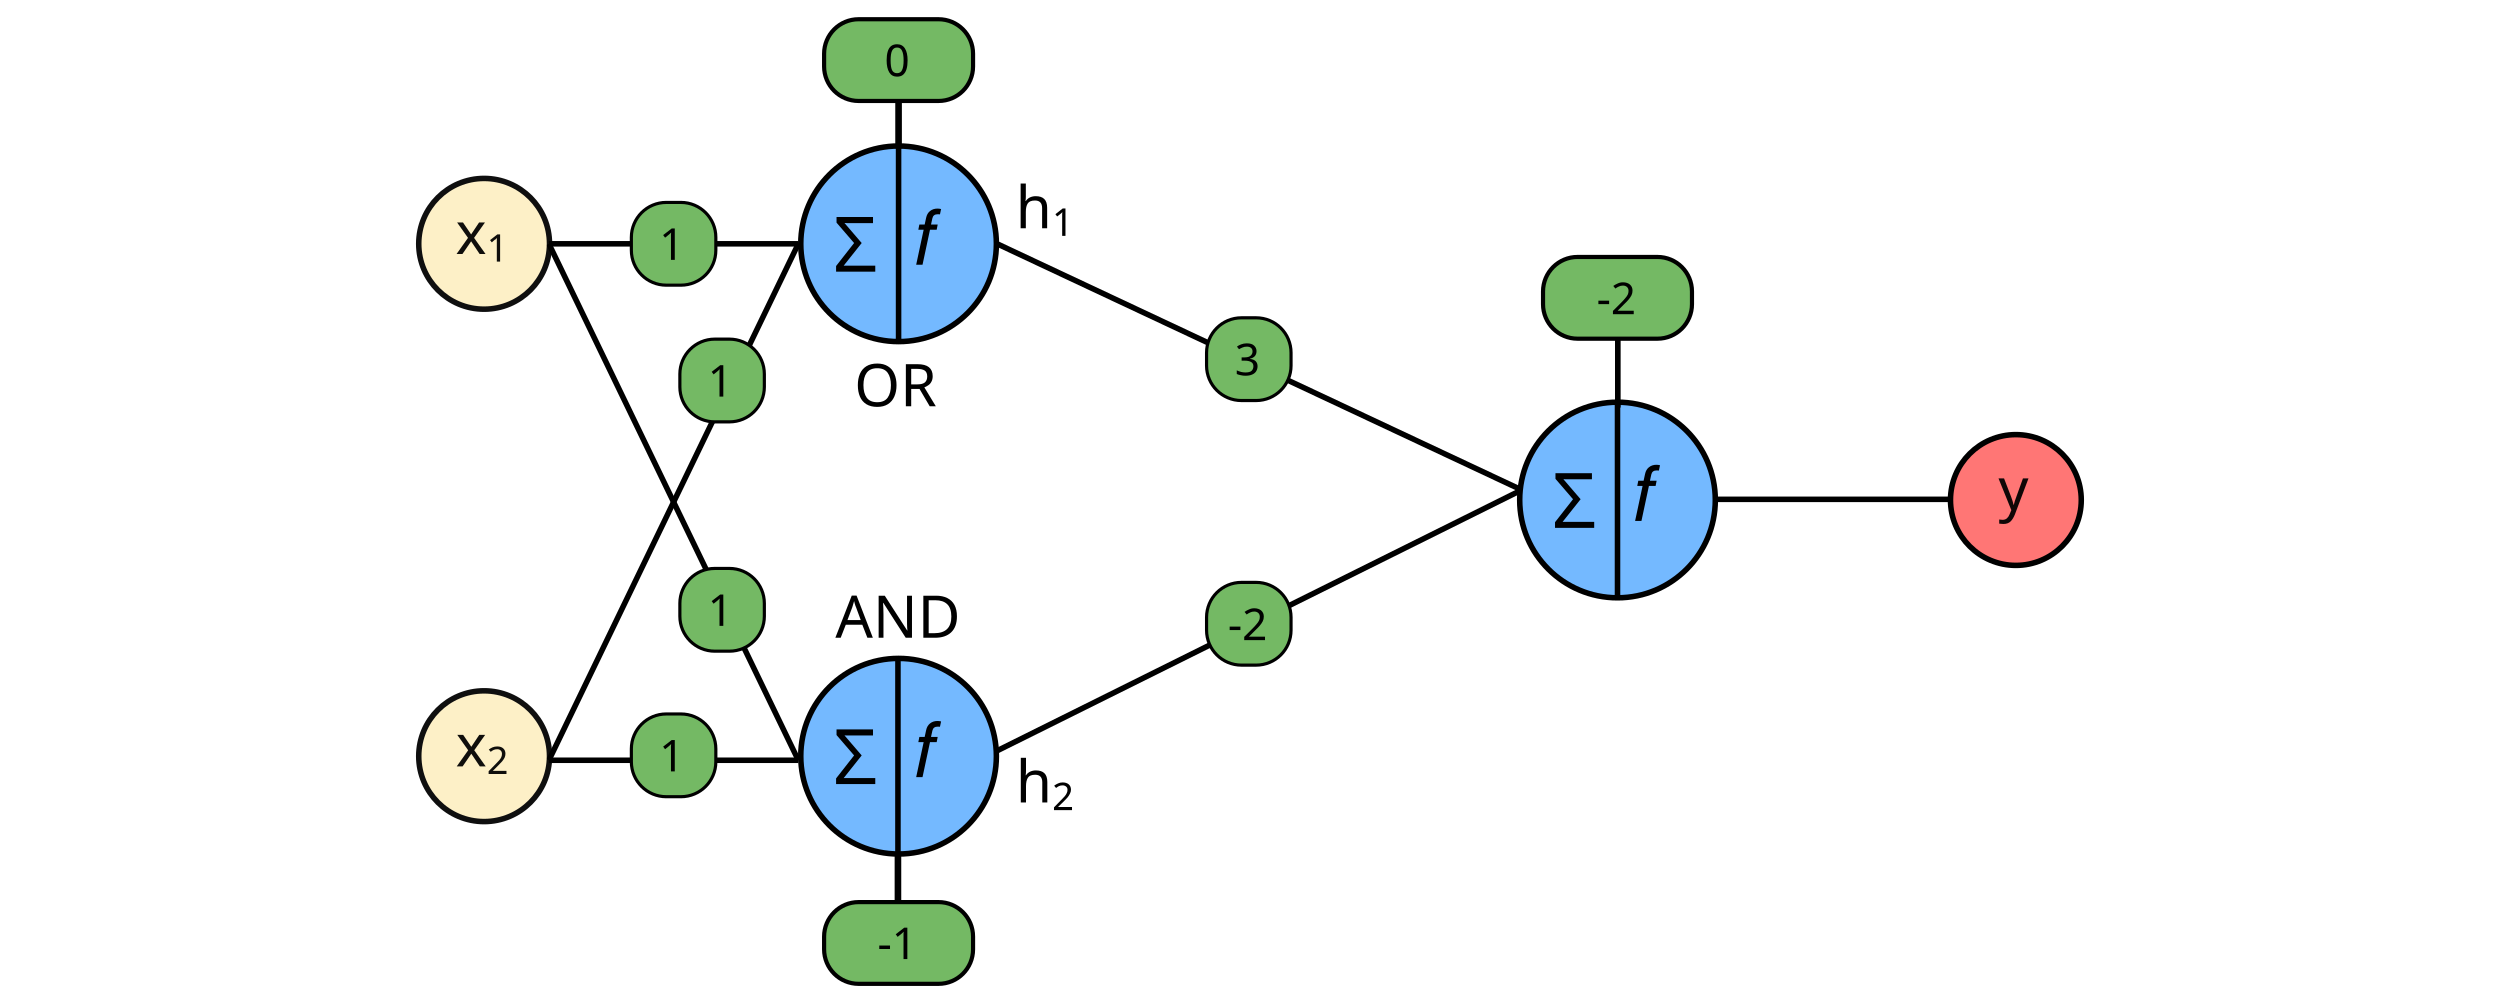
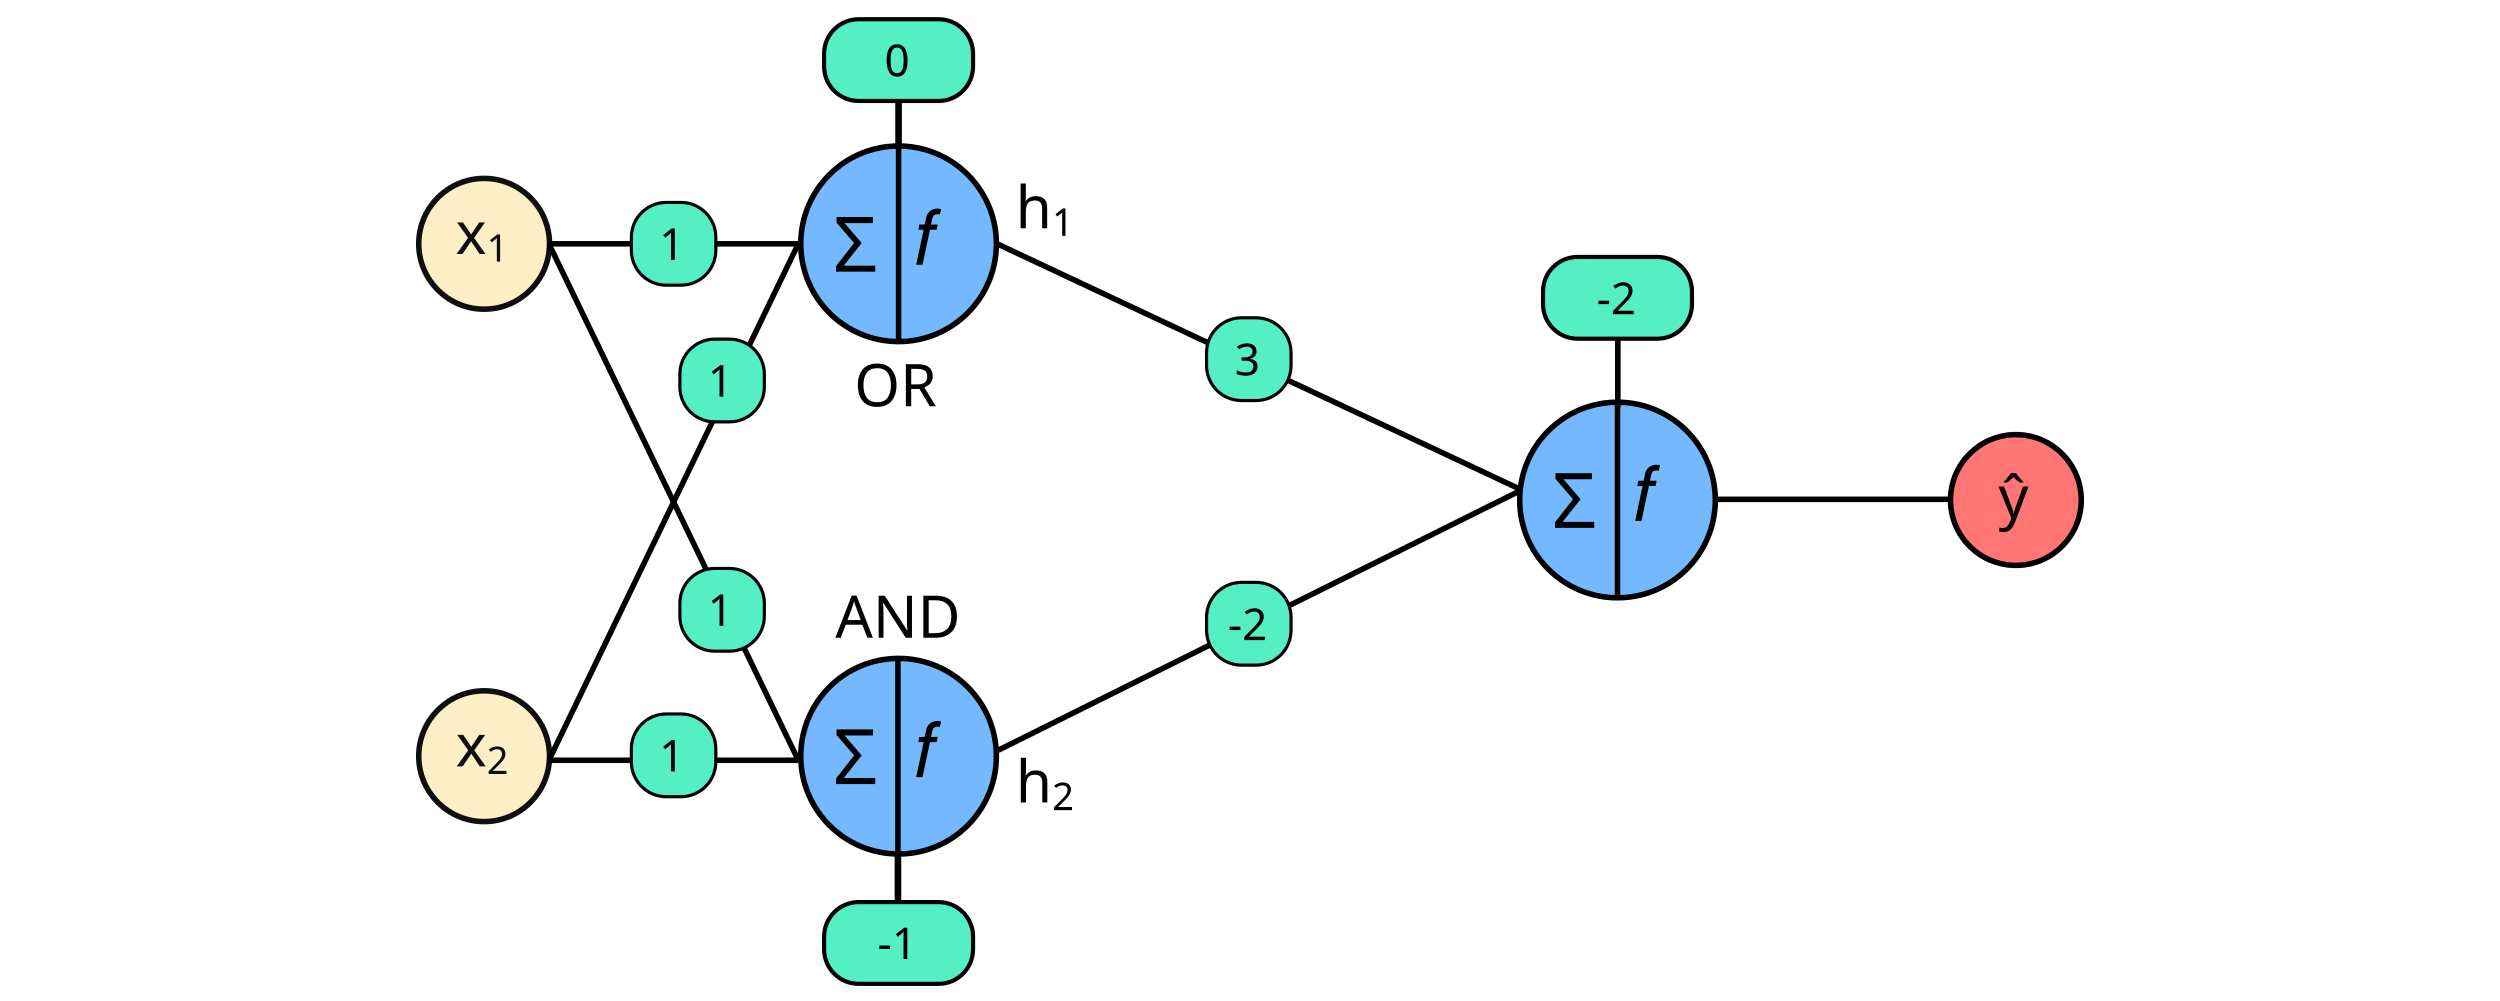
<svg xmlns="http://www.w3.org/2000/svg" id="svg39" version="1.1" viewBox="0 0 300 120" height="120mm" width="300mm">
  <defs id="defs33" />
  <g transform="translate(0,-177)" id="layer1">
    <g id="g1024" transform="matrix(1.330877,0,0,1.330877,-112.3103,-78.41776)">
      <path id="path974" d="m 133.879,213.9 22.49,46.567" style="fill:none;stroke:#000000;stroke-width:0.5;stroke-linecap:butt;stroke-linejoin:miter;stroke-miterlimit:4;stroke-dasharray:none;stroke-opacity:1" />
      <path id="path978" d="m 133.879,260.467 22.49,-46.567" style="fill:none;stroke:#000000;stroke-width:0.5;stroke-linecap:butt;stroke-linejoin:miter;stroke-miterlimit:4;stroke-dasharray:none;stroke-opacity:1" />
      <path style="fill:none;stroke:#000000;stroke-width:0.5;stroke-linecap:butt;stroke-linejoin:miter;stroke-miterlimit:4;stroke-dasharray:none;stroke-opacity:1" d="M 156.369,260.467 H 133.879" id="path972" />
      <path id="path970" d="M 156.369,213.9 H 133.879" style="fill:none;stroke:#000000;stroke-width:0.5;stroke-linecap:butt;stroke-linejoin:miter;stroke-miterlimit:4;stroke-dasharray:none;stroke-opacity:1" />
      <path style="fill:none;stroke:#000000;stroke-width:0.5;stroke-linecap:butt;stroke-linejoin:miter;stroke-miterlimit:4;stroke-dasharray:none;stroke-opacity:1" d="M 261.144,236.94 H 238.654" id="path3688" />
      <g id="g3686" transform="translate(-8.995834,1.007686)">
        <g id="g3851" transform="translate(5.953129)">
          <g id="g3117" transform="translate(-18.91759,22.09265)">
            <circle r="5.896" cy="237" cx="150" id="path215" style="opacity:0.94;fill:#fdefc4;fill-opacity:1;stroke:#000000;stroke-width:0.5;stroke-miterlimit:4.7;stroke-dasharray:none;stroke-dashoffset:0;stroke-opacity:1" />
            <text id="text1661" y="237.918" x="147.436" style="font-style:normal;font-weight:normal;font-size:10.583px;line-height:1.25;font-family:sans-serif;letter-spacing:0px;word-spacing:0px;opacity:0.94;fill:#000000;fill-opacity:1;stroke:none;stroke-width:0.5;stroke-miterlimit:4.7;stroke-dasharray:none;stroke-dashoffset:0" xml:space="preserve">
              <tspan style="font-style:normal;font-variant:normal;font-weight:normal;font-stretch:normal;font-size:5.292px;font-family:sans-serif;-inkscape-font-specification:'sans-serif, Normal';font-variant-ligatures:normal;font-variant-caps:normal;font-variant-numeric:normal;font-feature-settings:normal;text-align:start;writing-mode:lr-tb;text-anchor:start;stroke-width:0.5;stroke-miterlimit:4.7;stroke-dasharray:none;stroke-dashoffset:0" y="237.918" x="147.436" id="tspan1659">x<tspan id="tspan3049" style="font-size:65%;baseline-shift:sub">2</tspan>
              </tspan>
            </text>
          </g>
          <g id="g3123" transform="translate(-18.91759,-24.10806)">
            <circle style="opacity:0.94;fill:#fdefc4;fill-opacity:1;stroke:#000000;stroke-width:0.5;stroke-miterlimit:4.7;stroke-dasharray:none;stroke-dashoffset:0;stroke-opacity:1" id="circle3051" cx="150" cy="237" r="5.896" />
            <text xml:space="preserve" style="font-style:normal;font-weight:normal;font-size:10.583px;line-height:1.25;font-family:sans-serif;letter-spacing:0px;word-spacing:0px;opacity:0.94;fill:#000000;fill-opacity:1;stroke:none;stroke-width:0.5;stroke-miterlimit:4.7;stroke-dasharray:none;stroke-dashoffset:0" x="147.423" y="237.918" id="text3057">
              <tspan id="tspan3055" x="147.423" y="237.918" style="font-style:normal;font-variant:normal;font-weight:normal;font-stretch:normal;font-size:5.292px;font-family:sans-serif;-inkscape-font-specification:'sans-serif, Normal';font-variant-ligatures:normal;font-variant-caps:normal;font-variant-numeric:normal;font-feature-settings:normal;text-align:start;writing-mode:lr-tb;text-anchor:start;stroke-width:0.5;stroke-miterlimit:4.7;stroke-dasharray:none;stroke-dashoffset:0">x<tspan id="tspan3059" style="font-size:65%;baseline-shift:sub">1</tspan>
              </tspan>
            </text>
          </g>
          <path style="fill:none;stroke:#000000;stroke-width:0.5;stroke-linecap:butt;stroke-linejoin:miter;stroke-miterlimit:4;stroke-dasharray:none;stroke-opacity:1" d="m 177.271,212.863 47.36,22.225" id="path3543" />
          <path style="fill:none;stroke:#000000;stroke-width:0.5;stroke-linecap:butt;stroke-linejoin:miter;stroke-miterlimit:4;stroke-dasharray:none;stroke-opacity:1" d="M 177.271,258.635 224.631,235.088" id="path3547" />
          <g transform="matrix(0.6534788,0,0,0.6534788,99.29224,127.4262)" id="g3393" style="stroke-width:0.765;stroke-miterlimit:4;stroke-dasharray:none">
            <circle style="opacity:1;fill:#74b9ff;fill-opacity:1;stroke:#000000;stroke-width:0.765;stroke-miterlimit:4;stroke-dasharray:none;stroke-dashoffset:0;stroke-opacity:1" id="circle3381" cx="105.833" cy="201.485" r="13.494" />
            <path style="fill:none;stroke:#000000;stroke-width:0.765;stroke-linecap:butt;stroke-linejoin:miter;stroke-miterlimit:4;stroke-dasharray:none;stroke-opacity:1" d="m 105.746,187.859 v 27.252" id="path3383" />
            <text xml:space="preserve" style="font-style:normal;font-weight:normal;font-size:10.583px;line-height:1.25;font-family:sans-serif;letter-spacing:0px;word-spacing:0px;fill:#000000;fill-opacity:1;stroke:none;stroke-width:0.765;stroke-miterlimit:4;stroke-dasharray:none" x="96.837" y="205.333" id="text3387">
              <tspan x="96.837" y="205.333" style="stroke-width:0.765;stroke-miterlimit:4;stroke-dasharray:none" id="tspan3385">Σ</tspan>
            </text>
            <text xml:space="preserve" style="font-style:normal;font-variant:normal;font-weight:normal;font-stretch:normal;font-size:10.583px;line-height:1.25;font-family:sans-serif;-inkscape-font-specification:'sans-serif, Normal';font-variant-ligatures:normal;font-variant-caps:normal;font-variant-numeric:normal;font-feature-settings:normal;text-align:start;letter-spacing:0px;word-spacing:0px;writing-mode:lr-tb;text-anchor:start;fill:#000000;fill-opacity:1;stroke:none;stroke-width:0.765;stroke-miterlimit:4;stroke-dasharray:none" x="107.95" y="204.372" id="text3391">
              <tspan id="tspan3842" x="107.95" y="204.372">𝑓</tspan>
            </text>
          </g>
          <g transform="matrix(0.6534788,0,0,0.6534788,99.29224,81.22549)" id="g3365" style="stroke-width:0.765;stroke-miterlimit:4;stroke-dasharray:none">
            <circle style="opacity:1;fill:#74b9ff;fill-opacity:1;stroke:#000000;stroke-width:0.765;stroke-miterlimit:4;stroke-dasharray:none;stroke-dashoffset:0;stroke-opacity:1" id="circle3353" cx="105.833" cy="201.485" r="13.494" />
            <path style="fill:none;stroke:#000000;stroke-width:0.765;stroke-linecap:butt;stroke-linejoin:miter;stroke-miterlimit:4;stroke-dasharray:none;stroke-opacity:1" d="m 105.833,187.859 v 27.252" id="path3355" />
            <text xml:space="preserve" style="font-style:normal;font-weight:normal;font-size:10.583px;line-height:1.25;font-family:sans-serif;letter-spacing:0px;word-spacing:0px;fill:#000000;fill-opacity:1;stroke:none;stroke-width:0.765;stroke-miterlimit:4;stroke-dasharray:none" x="96.837" y="205.333" id="text3359">
              <tspan x="96.837" y="205.333" style="stroke-width:0.765;stroke-miterlimit:4;stroke-dasharray:none" id="tspan3357">Σ</tspan>
            </text>
            <text xml:space="preserve" style="font-style:normal;font-variant:normal;font-weight:normal;font-stretch:normal;font-size:10.583px;line-height:1.25;font-family:sans-serif;-inkscape-font-specification:'sans-serif, Normal';font-variant-ligatures:normal;font-variant-caps:normal;font-variant-numeric:normal;font-feature-settings:normal;text-align:start;letter-spacing:0px;word-spacing:0px;writing-mode:lr-tb;text-anchor:start;fill:#000000;fill-opacity:1;stroke:none;stroke-width:0.765;stroke-miterlimit:4;stroke-dasharray:none" x="107.95" y="204.372" id="text3363">
              <tspan id="tspan3838" x="107.95" y="204.372">𝑓</tspan>
            </text>
          </g>
          <g style="stroke-width:0.765;stroke-miterlimit:4;stroke-dasharray:none" transform="matrix(0.6534788,0,0,0.6534788,164.1152,104.3258)" id="g3539">
            <circle style="opacity:1;fill:#74b9ff;fill-opacity:1;stroke:#000000;stroke-width:0.765;stroke-miterlimit:4;stroke-dasharray:none;stroke-dashoffset:0;stroke-opacity:1" id="circle3527" cx="105.833" cy="201.485" r="13.494" />
            <path style="fill:none;stroke:#000000;stroke-width:0.765;stroke-linecap:butt;stroke-linejoin:miter;stroke-miterlimit:4;stroke-dasharray:none;stroke-opacity:1" d="m 105.833,187.859 v 27.252" id="path3529" />
            <text xml:space="preserve" style="font-style:normal;font-weight:normal;font-size:10.583px;line-height:1.25;font-family:sans-serif;letter-spacing:0px;word-spacing:0px;fill:#000000;fill-opacity:1;stroke:none;stroke-width:0.765;stroke-miterlimit:4;stroke-dasharray:none" x="96.837" y="205.333" id="text3533">
              <tspan x="96.837" y="205.333" style="stroke-width:0.765;stroke-miterlimit:4;stroke-dasharray:none" id="tspan3531">Σ</tspan>
            </text>
            <text xml:space="preserve" style="font-style:normal;font-variant:normal;font-weight:normal;font-stretch:normal;font-size:10.583px;line-height:1.25;font-family:sans-serif;-inkscape-font-specification:'sans-serif, Normal';font-variant-ligatures:normal;font-variant-caps:normal;font-variant-numeric:normal;font-feature-settings:normal;text-align:start;letter-spacing:0px;word-spacing:0px;writing-mode:lr-tb;text-anchor:start;fill:#000000;fill-opacity:1;stroke:none;stroke-width:0.765;stroke-miterlimit:4;stroke-dasharray:none" x="107.95" y="204.372" id="text3537">
              <tspan id="tspan3846" x="107.95" y="204.372">𝑓</tspan>
            </text>
          </g>
          <g transform="translate(119.1948,-1.587489)" id="g3711">
            <circle r="5.896" cy="237.58" cx="150" id="circle3703" style="opacity:1;fill:#ff7675;fill-opacity:1;stroke:#000000;stroke-width:0.5;stroke-miterlimit:4.7;stroke-dasharray:none;stroke-dashoffset:0;stroke-opacity:1" />
-             <text id="text3709" y="238.476" x="148.434" style="font-style:normal;font-weight:normal;font-size:10.583px;line-height:1.25;font-family:sans-serif;letter-spacing:0px;word-spacing:0px;opacity:0.94;fill:#000000;fill-opacity:1;stroke:none;stroke-width:0.5;stroke-miterlimit:4.7;stroke-dasharray:none;stroke-dashoffset:0" xml:space="preserve">
-               <tspan style="font-style:normal;font-variant:normal;font-weight:normal;font-stretch:normal;font-size:5.292px;font-family:sans-serif;-inkscape-font-specification:'sans-serif, Normal';font-variant-ligatures:normal;font-variant-caps:normal;font-variant-numeric:normal;font-feature-settings:normal;text-align:start;writing-mode:lr-tb;text-anchor:start;stroke-width:0.5;stroke-miterlimit:4.7;stroke-dasharray:none;stroke-dashoffset:0" y="238.476" x="148.434" id="tspan3707">y</tspan>
+             <text id="text3709" y="239.213" x="148.434" style="font-style:normal;font-weight:normal;font-size:10.583px;line-height:1.25;font-family:sans-serif;letter-spacing:0px;word-spacing:0px;opacity:0.94;fill:#000000;fill-opacity:1;stroke:none;stroke-width:0.5;stroke-miterlimit:4.7;stroke-dasharray:none;stroke-dashoffset:0" xml:space="preserve">
+               <tspan style="font-style:normal;font-variant:normal;font-weight:normal;font-stretch:normal;font-size:5.292px;font-family:sans-serif;-inkscape-font-specification:'sans-serif, Normal';font-variant-ligatures:normal;font-variant-caps:normal;font-variant-numeric:normal;font-feature-settings:normal;text-align:start;writing-mode:lr-tb;text-anchor:start;stroke-width:0.5;stroke-miterlimit:4.7;stroke-dasharray:none;stroke-dashoffset:0" y="239.213" x="148.434" id="tspan3707">ŷ</tspan>
            </text>
          </g>
          <text xml:space="preserve" style="font-style:normal;font-weight:normal;font-size:7.952px;line-height:1.25;font-family:sans-serif;letter-spacing:0px;word-spacing:0px;fill:#000000;fill-opacity:1;stroke:none;stroke-width:0.199" x="179.004" y="211.486" id="text1042">
            <tspan id="tspan1040" x="179.004" y="211.486" style="font-style:normal;font-variant:normal;font-weight:normal;font-stretch:normal;font-size:5.301px;font-family:sans-serif;-inkscape-font-specification:'sans-serif, Normal';font-variant-ligatures:normal;font-variant-caps:normal;font-variant-numeric:normal;font-feature-settings:normal;text-align:start;writing-mode:lr-tb;text-anchor:start;stroke-width:0.199">h<tspan style="font-size:65%;baseline-shift:sub" id="tspan1044">1</tspan>
            </tspan>
          </text>
          <text xml:space="preserve" style="font-style:normal;font-weight:normal;font-size:7.952px;line-height:1.25;font-family:sans-serif;letter-spacing:0px;word-spacing:0px;fill:#000000;fill-opacity:1;stroke:none;stroke-width:0.199" x="179.018" y="263.266" id="text1048">
            <tspan id="tspan1046" x="179.018" y="263.266" style="font-style:normal;font-variant:normal;font-weight:normal;font-stretch:normal;font-size:5.301px;font-family:sans-serif;-inkscape-font-specification:'sans-serif, Normal';font-variant-ligatures:normal;font-variant-caps:normal;font-variant-numeric:normal;font-feature-settings:normal;text-align:start;writing-mode:lr-tb;text-anchor:start;stroke-width:0.199">h<tspan style="font-size:65%;baseline-shift:sub" id="tspan1050">2</tspan>
            </tspan>
          </text>
-           <rect style="opacity:1;fill:#74b964;fill-opacity:1;stroke:#000000;stroke-width:0.376;stroke-linejoin:round;stroke-miterlimit:4;stroke-dasharray:none;stroke-dashoffset:0;stroke-opacity:1" id="rect875" width="13.43" height="7.37" x="226.56" y="214.078" ry="3.112" />
-           <rect ry="3.112" y="192.643" x="161.737" height="7.37" width="13.43" id="rect877" style="opacity:1;fill:#74b964;fill-opacity:1;stroke:#000000;stroke-width:0.376;stroke-linejoin:round;stroke-miterlimit:4;stroke-dasharray:none;stroke-dashoffset:0;stroke-opacity:1" />
-           <rect style="opacity:1;fill:#74b964;fill-opacity:1;stroke:#000000;stroke-width:0.376;stroke-linejoin:round;stroke-miterlimit:4;stroke-dasharray:none;stroke-dashoffset:0;stroke-opacity:1" id="rect879" width="13.43" height="7.37" x="161.737" y="272.248" ry="3.112" />
+           <rect style="opacity:1;fill:#55efc4;fill-opacity:1;stroke:#000000;stroke-width:0.376;stroke-linejoin:round;stroke-miterlimit:4;stroke-dasharray:none;stroke-dashoffset:0;stroke-opacity:1" id="rect875" width="13.43" height="7.37" x="226.56" y="214.078" ry="3.112" />
+           <rect ry="3.112" y="192.643" x="161.737" height="7.37" width="13.43" id="rect877" style="opacity:1;fill:#55efc4;fill-opacity:1;stroke:#000000;stroke-width:0.376;stroke-linejoin:round;stroke-miterlimit:4;stroke-dasharray:none;stroke-dashoffset:0;stroke-opacity:1" />
+           <rect style="opacity:1;fill:#55efc4;fill-opacity:1;stroke:#000000;stroke-width:0.376;stroke-linejoin:round;stroke-miterlimit:4;stroke-dasharray:none;stroke-dashoffset:0;stroke-opacity:1" id="rect879" width="13.43" height="7.37" x="161.737" y="272.248" ry="3.112" />
          <path style="fill:none;stroke:#000000;stroke-width:0.596;stroke-linecap:butt;stroke-linejoin:miter;stroke-opacity:1;stroke-miterlimit:4;stroke-dasharray:none" d="m 168.452,203.988 v -3.884" id="path881" />
          <path id="path883" d="m 233.303,227.66 v -6.133" style="fill:none;stroke:#000000;stroke-width:0.508;stroke-linecap:butt;stroke-linejoin:miter;stroke-miterlimit:4;stroke-dasharray:none;stroke-opacity:1" />
          <text xml:space="preserve" style="font-style:normal;font-variant:normal;font-weight:normal;font-stretch:normal;font-size:3.976px;line-height:1.25;font-family:sans-serif;-inkscape-font-specification:'sans-serif, Normal';font-variant-ligatures:normal;font-variant-caps:normal;font-variant-numeric:normal;font-feature-settings:normal;text-align:start;letter-spacing:0px;word-spacing:0px;writing-mode:lr-tb;text-anchor:start;fill:#000000;fill-opacity:1;stroke:none;stroke-width:0.199" x="167.188" y="197.775" id="text907">
            <tspan id="tspan905" x="167.188" y="197.775" style="font-style:normal;font-variant:normal;font-weight:normal;font-stretch:normal;font-size:3.976px;font-family:sans-serif;-inkscape-font-specification:'sans-serif, Normal';font-variant-ligatures:normal;font-variant-caps:normal;font-variant-numeric:normal;font-feature-settings:normal;text-align:start;writing-mode:lr-tb;text-anchor:start;stroke-width:0.199">0</tspan>
          </text>
          <text xml:space="preserve" style="font-style:normal;font-variant:normal;font-weight:normal;font-stretch:normal;font-size:3.976px;line-height:1.25;font-family:sans-serif;-inkscape-font-specification:'sans-serif, Normal';font-variant-ligatures:normal;font-variant-caps:normal;font-variant-numeric:normal;font-feature-settings:normal;text-align:start;letter-spacing:0px;word-spacing:0px;writing-mode:lr-tb;text-anchor:start;fill:#000000;fill-opacity:1;stroke:none;stroke-width:0.199" x="166.555" y="277.383" id="text911">
            <tspan id="tspan909" x="166.555" y="277.383" style="font-style:normal;font-variant:normal;font-weight:normal;font-stretch:normal;font-size:3.976px;font-family:sans-serif;-inkscape-font-specification:'sans-serif, Normal';font-variant-ligatures:normal;font-variant-caps:normal;font-variant-numeric:normal;font-feature-settings:normal;text-align:start;writing-mode:lr-tb;text-anchor:start;stroke-width:0.199">-1</tspan>
          </text>
          <text xml:space="preserve" style="font-style:normal;font-variant:normal;font-weight:normal;font-stretch:normal;font-size:3.976px;line-height:1.25;font-family:sans-serif;-inkscape-font-specification:'sans-serif, Normal';font-variant-ligatures:normal;font-variant-caps:normal;font-variant-numeric:normal;font-feature-settings:normal;text-align:start;letter-spacing:0px;word-spacing:0px;writing-mode:lr-tb;text-anchor:start;fill:#000000;fill-opacity:1;stroke:none;stroke-width:0.199" x="231.394" y="219.239" id="text915">
            <tspan id="tspan913" x="231.394" y="219.239" style="font-style:normal;font-variant:normal;font-weight:normal;font-stretch:normal;font-size:3.976px;font-family:sans-serif;-inkscape-font-specification:'sans-serif, Normal';font-variant-ligatures:normal;font-variant-caps:normal;font-variant-numeric:normal;font-feature-settings:normal;text-align:start;writing-mode:lr-tb;text-anchor:start;stroke-width:0.199">-2</tspan>
          </text>
-           <rect style="opacity:1;fill:#74b964;fill-opacity:1;stroke:#000000;stroke-width:0.285;stroke-linejoin:round;stroke-miterlimit:4;stroke-dasharray:none;stroke-dashoffset:0;stroke-opacity:1" id="rect917" width="7.617" height="7.461" x="144.358" y="209.161" ry="3.15" />
-           <rect ry="3.15" y="255.285" x="144.358" height="7.461" width="7.617" id="rect919" style="opacity:1;fill:#74b964;fill-opacity:1;stroke:#000000;stroke-width:0.285;stroke-linejoin:round;stroke-miterlimit:4;stroke-dasharray:none;stroke-dashoffset:0;stroke-opacity:1" />
-           <rect ry="3.15" y="221.487" x="148.732" height="7.461" width="7.617" id="rect930" style="opacity:1;fill:#74b964;fill-opacity:1;stroke:#000000;stroke-width:0.285;stroke-linejoin:round;stroke-miterlimit:4;stroke-dasharray:none;stroke-dashoffset:0;stroke-opacity:1" />
-           <rect style="opacity:1;fill:#74b964;fill-opacity:1;stroke:#000000;stroke-width:0.285;stroke-linejoin:round;stroke-miterlimit:4;stroke-dasharray:none;stroke-dashoffset:0;stroke-opacity:1" id="rect932" width="7.617" height="7.461" x="148.732" y="242.163" ry="3.15" />
-           <rect ry="3.15" y="219.564" x="196.222" height="7.461" width="7.617" id="rect934" style="opacity:1;fill:#74b964;fill-opacity:1;stroke:#000000;stroke-width:0.285;stroke-linejoin:round;stroke-miterlimit:4;stroke-dasharray:none;stroke-dashoffset:0;stroke-opacity:1" />
-           <rect style="opacity:1;fill:#74b964;fill-opacity:1;stroke:#000000;stroke-width:0.285;stroke-linejoin:round;stroke-miterlimit:4;stroke-dasharray:none;stroke-dashoffset:0;stroke-opacity:1" id="rect936" width="7.617" height="7.461" x="196.222" y="243.421" ry="3.15" />
+           <rect style="opacity:1;fill:#55efc4;fill-opacity:1;stroke:#000000;stroke-width:0.285;stroke-linejoin:round;stroke-miterlimit:4;stroke-dasharray:none;stroke-dashoffset:0;stroke-opacity:1" id="rect917" width="7.617" height="7.461" x="144.358" y="209.161" ry="3.15" />
+           <rect ry="3.15" y="255.285" x="144.358" height="7.461" width="7.617" id="rect919" style="opacity:1;fill:#55efc4;fill-opacity:1;stroke:#000000;stroke-width:0.285;stroke-linejoin:round;stroke-miterlimit:4;stroke-dasharray:none;stroke-dashoffset:0;stroke-opacity:1" />
+           <rect ry="3.15" y="221.487" x="148.732" height="7.461" width="7.617" id="rect930" style="opacity:1;fill:#55efc4;fill-opacity:1;stroke:#000000;stroke-width:0.285;stroke-linejoin:round;stroke-miterlimit:4;stroke-dasharray:none;stroke-dashoffset:0;stroke-opacity:1" />
+           <rect style="opacity:1;fill:#55efc4;fill-opacity:1;stroke:#000000;stroke-width:0.285;stroke-linejoin:round;stroke-miterlimit:4;stroke-dasharray:none;stroke-dashoffset:0;stroke-opacity:1" id="rect932" width="7.617" height="7.461" x="148.732" y="242.163" ry="3.15" />
+           <rect ry="3.15" y="219.564" x="196.222" height="7.461" width="7.617" id="rect934" style="opacity:1;fill:#55efc4;fill-opacity:1;stroke:#000000;stroke-width:0.285;stroke-linejoin:round;stroke-miterlimit:4;stroke-dasharray:none;stroke-dashoffset:0;stroke-opacity:1" />
+           <rect style="opacity:1;fill:#55efc4;fill-opacity:1;stroke:#000000;stroke-width:0.285;stroke-linejoin:round;stroke-miterlimit:4;stroke-dasharray:none;stroke-dashoffset:0;stroke-opacity:1" id="rect936" width="7.617" height="7.461" x="196.222" y="243.421" ry="3.15" />
          <text xml:space="preserve" style="font-style:normal;font-variant:normal;font-weight:normal;font-stretch:normal;font-size:3.976px;line-height:1.25;font-family:sans-serif;-inkscape-font-specification:'sans-serif, Normal';font-variant-ligatures:normal;font-variant-caps:normal;font-variant-numeric:normal;font-feature-settings:normal;text-align:start;letter-spacing:0px;word-spacing:0px;writing-mode:lr-tb;text-anchor:start;fill:#000000;fill-opacity:1;stroke:none;stroke-width:0.199" x="146.867" y="214.341" id="text940">
            <tspan id="tspan938" x="146.867" y="214.341" style="font-style:normal;font-variant:normal;font-weight:normal;font-stretch:normal;font-size:3.976px;font-family:sans-serif;-inkscape-font-specification:'sans-serif, Normal';font-variant-ligatures:normal;font-variant-caps:normal;font-variant-numeric:normal;font-feature-settings:normal;text-align:start;writing-mode:lr-tb;text-anchor:start;stroke-width:0.199">1</tspan>
          </text>
          <text xml:space="preserve" style="font-style:normal;font-variant:normal;font-weight:normal;font-stretch:normal;font-size:3.976px;line-height:1.25;font-family:sans-serif;-inkscape-font-specification:'sans-serif, Normal';font-variant-ligatures:normal;font-variant-caps:normal;font-variant-numeric:normal;font-feature-settings:normal;text-align:start;letter-spacing:0px;word-spacing:0px;writing-mode:lr-tb;text-anchor:start;fill:#000000;fill-opacity:1;stroke:none;stroke-width:0.199" x="146.867" y="260.464" id="text944">
            <tspan id="tspan942" x="146.867" y="260.464" style="font-style:normal;font-variant:normal;font-weight:normal;font-stretch:normal;font-size:3.976px;font-family:sans-serif;-inkscape-font-specification:'sans-serif, Normal';font-variant-ligatures:normal;font-variant-caps:normal;font-variant-numeric:normal;font-feature-settings:normal;text-align:start;writing-mode:lr-tb;text-anchor:start;stroke-width:0.199">1</tspan>
          </text>
          <text xml:space="preserve" style="font-style:normal;font-variant:normal;font-weight:normal;font-stretch:normal;font-size:3.976px;line-height:1.25;font-family:sans-serif;-inkscape-font-specification:'sans-serif, Normal';font-variant-ligatures:normal;font-variant-caps:normal;font-variant-numeric:normal;font-feature-settings:normal;text-align:start;letter-spacing:0px;word-spacing:0px;writing-mode:lr-tb;text-anchor:start;fill:#000000;fill-opacity:1;stroke:none;stroke-width:0.199" x="151.241" y="226.667" id="text948">
            <tspan id="tspan946" x="151.241" y="226.667" style="font-style:normal;font-variant:normal;font-weight:normal;font-stretch:normal;font-size:3.976px;font-family:sans-serif;-inkscape-font-specification:'sans-serif, Normal';font-variant-ligatures:normal;font-variant-caps:normal;font-variant-numeric:normal;font-feature-settings:normal;text-align:start;writing-mode:lr-tb;text-anchor:start;stroke-width:0.199">1</tspan>
          </text>
          <text xml:space="preserve" style="font-style:normal;font-variant:normal;font-weight:normal;font-stretch:normal;font-size:3.976px;line-height:1.25;font-family:sans-serif;-inkscape-font-specification:'sans-serif, Normal';font-variant-ligatures:normal;font-variant-caps:normal;font-variant-numeric:normal;font-feature-settings:normal;text-align:start;letter-spacing:0px;word-spacing:0px;writing-mode:lr-tb;text-anchor:start;fill:#000000;fill-opacity:1;stroke:none;stroke-width:0.199" x="151.241" y="247.343" id="text952">
            <tspan id="tspan950" x="151.241" y="247.343" style="font-style:normal;font-variant:normal;font-weight:normal;font-stretch:normal;font-size:3.976px;font-family:sans-serif;-inkscape-font-specification:'sans-serif, Normal';font-variant-ligatures:normal;font-variant-caps:normal;font-variant-numeric:normal;font-feature-settings:normal;text-align:start;writing-mode:lr-tb;text-anchor:start;stroke-width:0.199">1</tspan>
          </text>
          <text xml:space="preserve" style="font-style:normal;font-variant:normal;font-weight:normal;font-stretch:normal;font-size:3.976px;line-height:1.25;font-family:sans-serif;-inkscape-font-specification:'sans-serif, Normal';font-variant-ligatures:normal;font-variant-caps:normal;font-variant-numeric:normal;font-feature-settings:normal;text-align:start;letter-spacing:0px;word-spacing:0px;writing-mode:lr-tb;text-anchor:start;fill:#000000;fill-opacity:1;stroke:none;stroke-width:0.199" x="198.773" y="224.742" id="text956">
            <tspan id="tspan954" x="198.773" y="224.742" style="font-style:normal;font-variant:normal;font-weight:normal;font-stretch:normal;font-size:3.976px;font-family:sans-serif;-inkscape-font-specification:'sans-serif, Normal';font-variant-ligatures:normal;font-variant-caps:normal;font-variant-numeric:normal;font-feature-settings:normal;text-align:start;writing-mode:lr-tb;text-anchor:start;stroke-width:0.199">3</tspan>
          </text>
          <text xml:space="preserve" style="font-style:normal;font-variant:normal;font-weight:normal;font-stretch:normal;font-size:3.976px;line-height:1.25;font-family:sans-serif;-inkscape-font-specification:'sans-serif, Normal';font-variant-ligatures:normal;font-variant-caps:normal;font-variant-numeric:normal;font-feature-settings:normal;text-align:start;letter-spacing:0px;word-spacing:0px;writing-mode:lr-tb;text-anchor:start;fill:#000000;fill-opacity:1;stroke:none;stroke-width:0.199" x="198.149" y="248.627" id="text960">
            <tspan id="tspan958" x="198.149" y="248.627" style="font-style:normal;font-variant:normal;font-weight:normal;font-stretch:normal;font-size:3.976px;font-family:sans-serif;-inkscape-font-specification:'sans-serif, Normal';font-variant-ligatures:normal;font-variant-caps:normal;font-variant-numeric:normal;font-feature-settings:normal;text-align:start;writing-mode:lr-tb;text-anchor:start;stroke-width:0.199">-2</tspan>
          </text>
          <path style="fill:none;stroke:#000000;stroke-width:0.596;stroke-linecap:butt;stroke-linejoin:miter;stroke-opacity:1;stroke-miterlimit:4;stroke-dasharray:none" d="m 168.395,267.997 v 4.091" id="path897" />
        </g>
      </g>
    </g>
    <text xml:space="preserve" style="font-style:normal;font-variant:normal;font-weight:normal;font-stretch:normal;font-size:7.056px;line-height:1.25;font-family:sans-serif;-inkscape-font-specification:'sans-serif, Normal';font-variant-ligatures:normal;font-variant-caps:normal;font-variant-numeric:normal;font-feature-settings:normal;text-align:start;letter-spacing:0px;word-spacing:0px;writing-mode:lr-tb;text-anchor:start;fill:#000000;fill-opacity:1;stroke:none;stroke-width:0.265" x="102.505" y="225.749" id="text1028">
      <tspan id="tspan1026" x="102.505" y="225.749" style="font-style:normal;font-variant:normal;font-weight:normal;font-stretch:normal;font-size:7.056px;font-family:sans-serif;-inkscape-font-specification:'sans-serif, Normal';font-variant-ligatures:normal;font-variant-caps:normal;font-variant-numeric:normal;font-feature-settings:normal;text-align:start;writing-mode:lr-tb;text-anchor:start;stroke-width:0.265">OR</tspan>
    </text>
    <text xml:space="preserve" style="font-style:normal;font-variant:normal;font-weight:normal;font-stretch:normal;font-size:7.056px;line-height:1.25;font-family:sans-serif;-inkscape-font-specification:'sans-serif, Normal';font-variant-ligatures:normal;font-variant-caps:normal;font-variant-numeric:normal;font-feature-settings:normal;text-align:start;letter-spacing:0px;word-spacing:0px;writing-mode:lr-tb;text-anchor:start;fill:#000000;fill-opacity:1;stroke:none;stroke-width:0.265" x="100.243" y="253.533" id="text1032">
      <tspan id="tspan1030" x="100.243" y="253.533" style="font-style:normal;font-variant:normal;font-weight:normal;font-stretch:normal;font-size:7.056px;font-family:sans-serif;-inkscape-font-specification:'sans-serif, Normal';font-variant-ligatures:normal;font-variant-caps:normal;font-variant-numeric:normal;font-feature-settings:normal;text-align:start;writing-mode:lr-tb;text-anchor:start;stroke-width:0.265">AND</tspan>
    </text>
  </g>
</svg>
